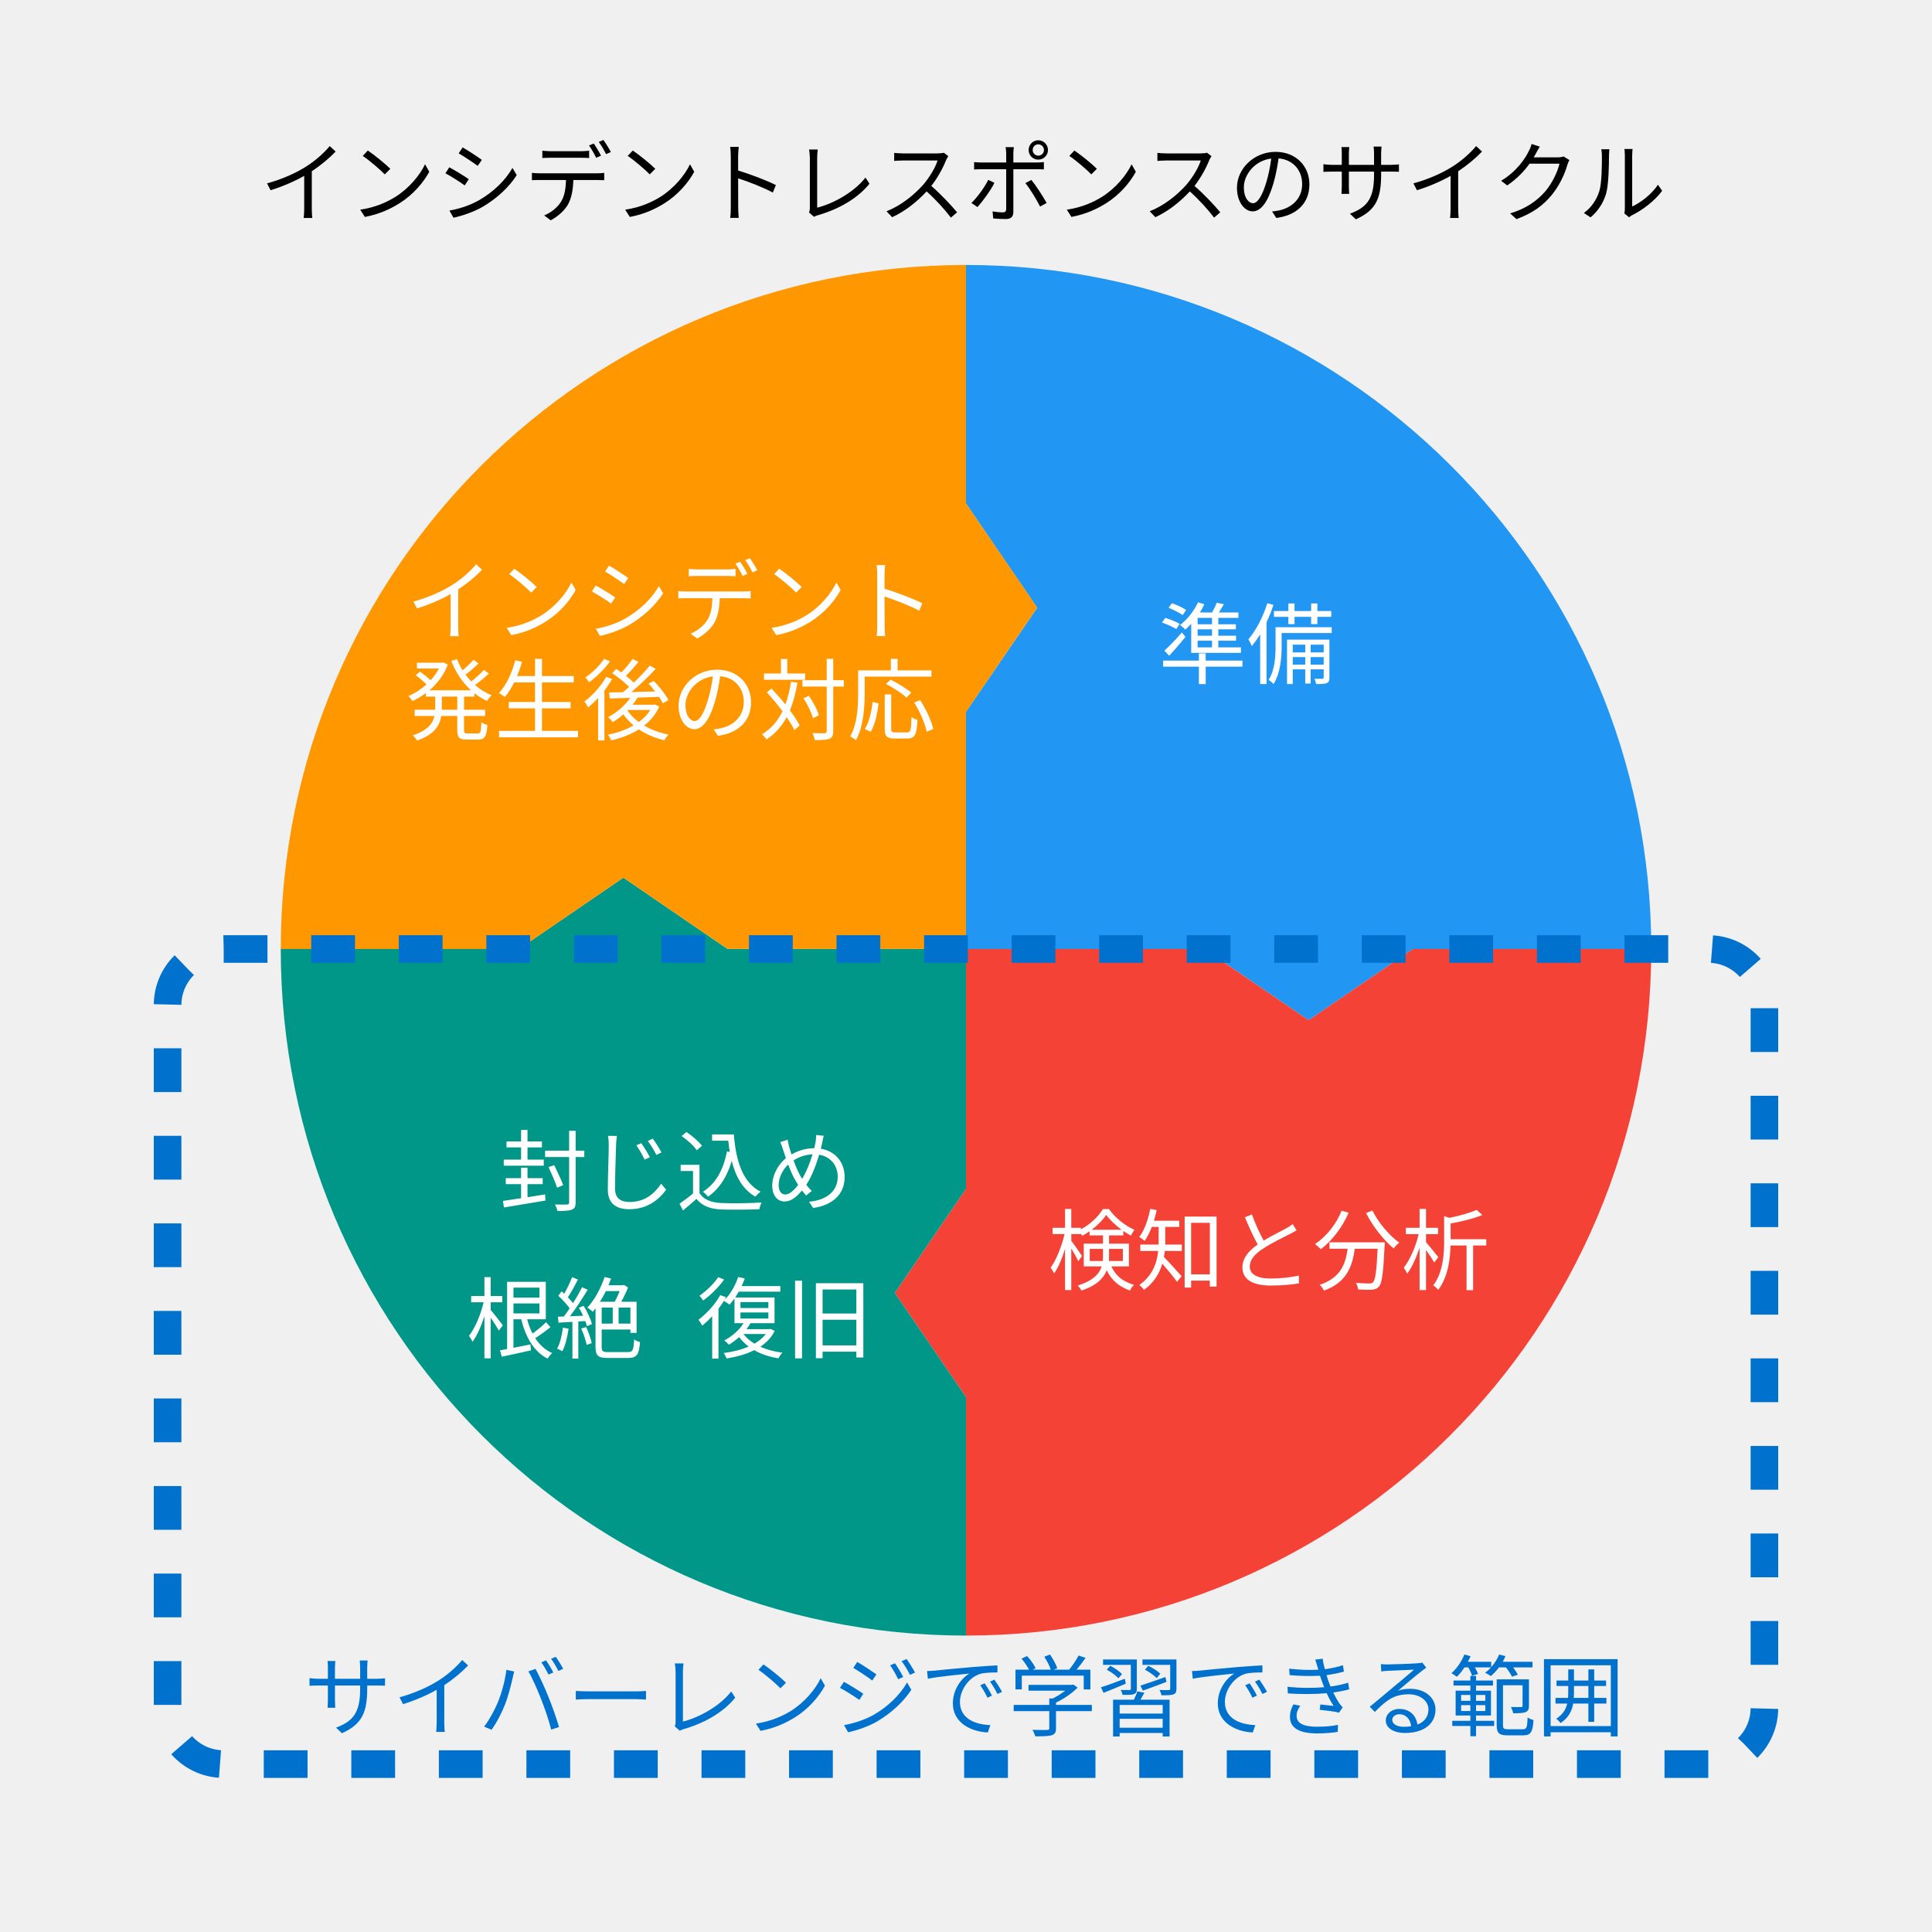
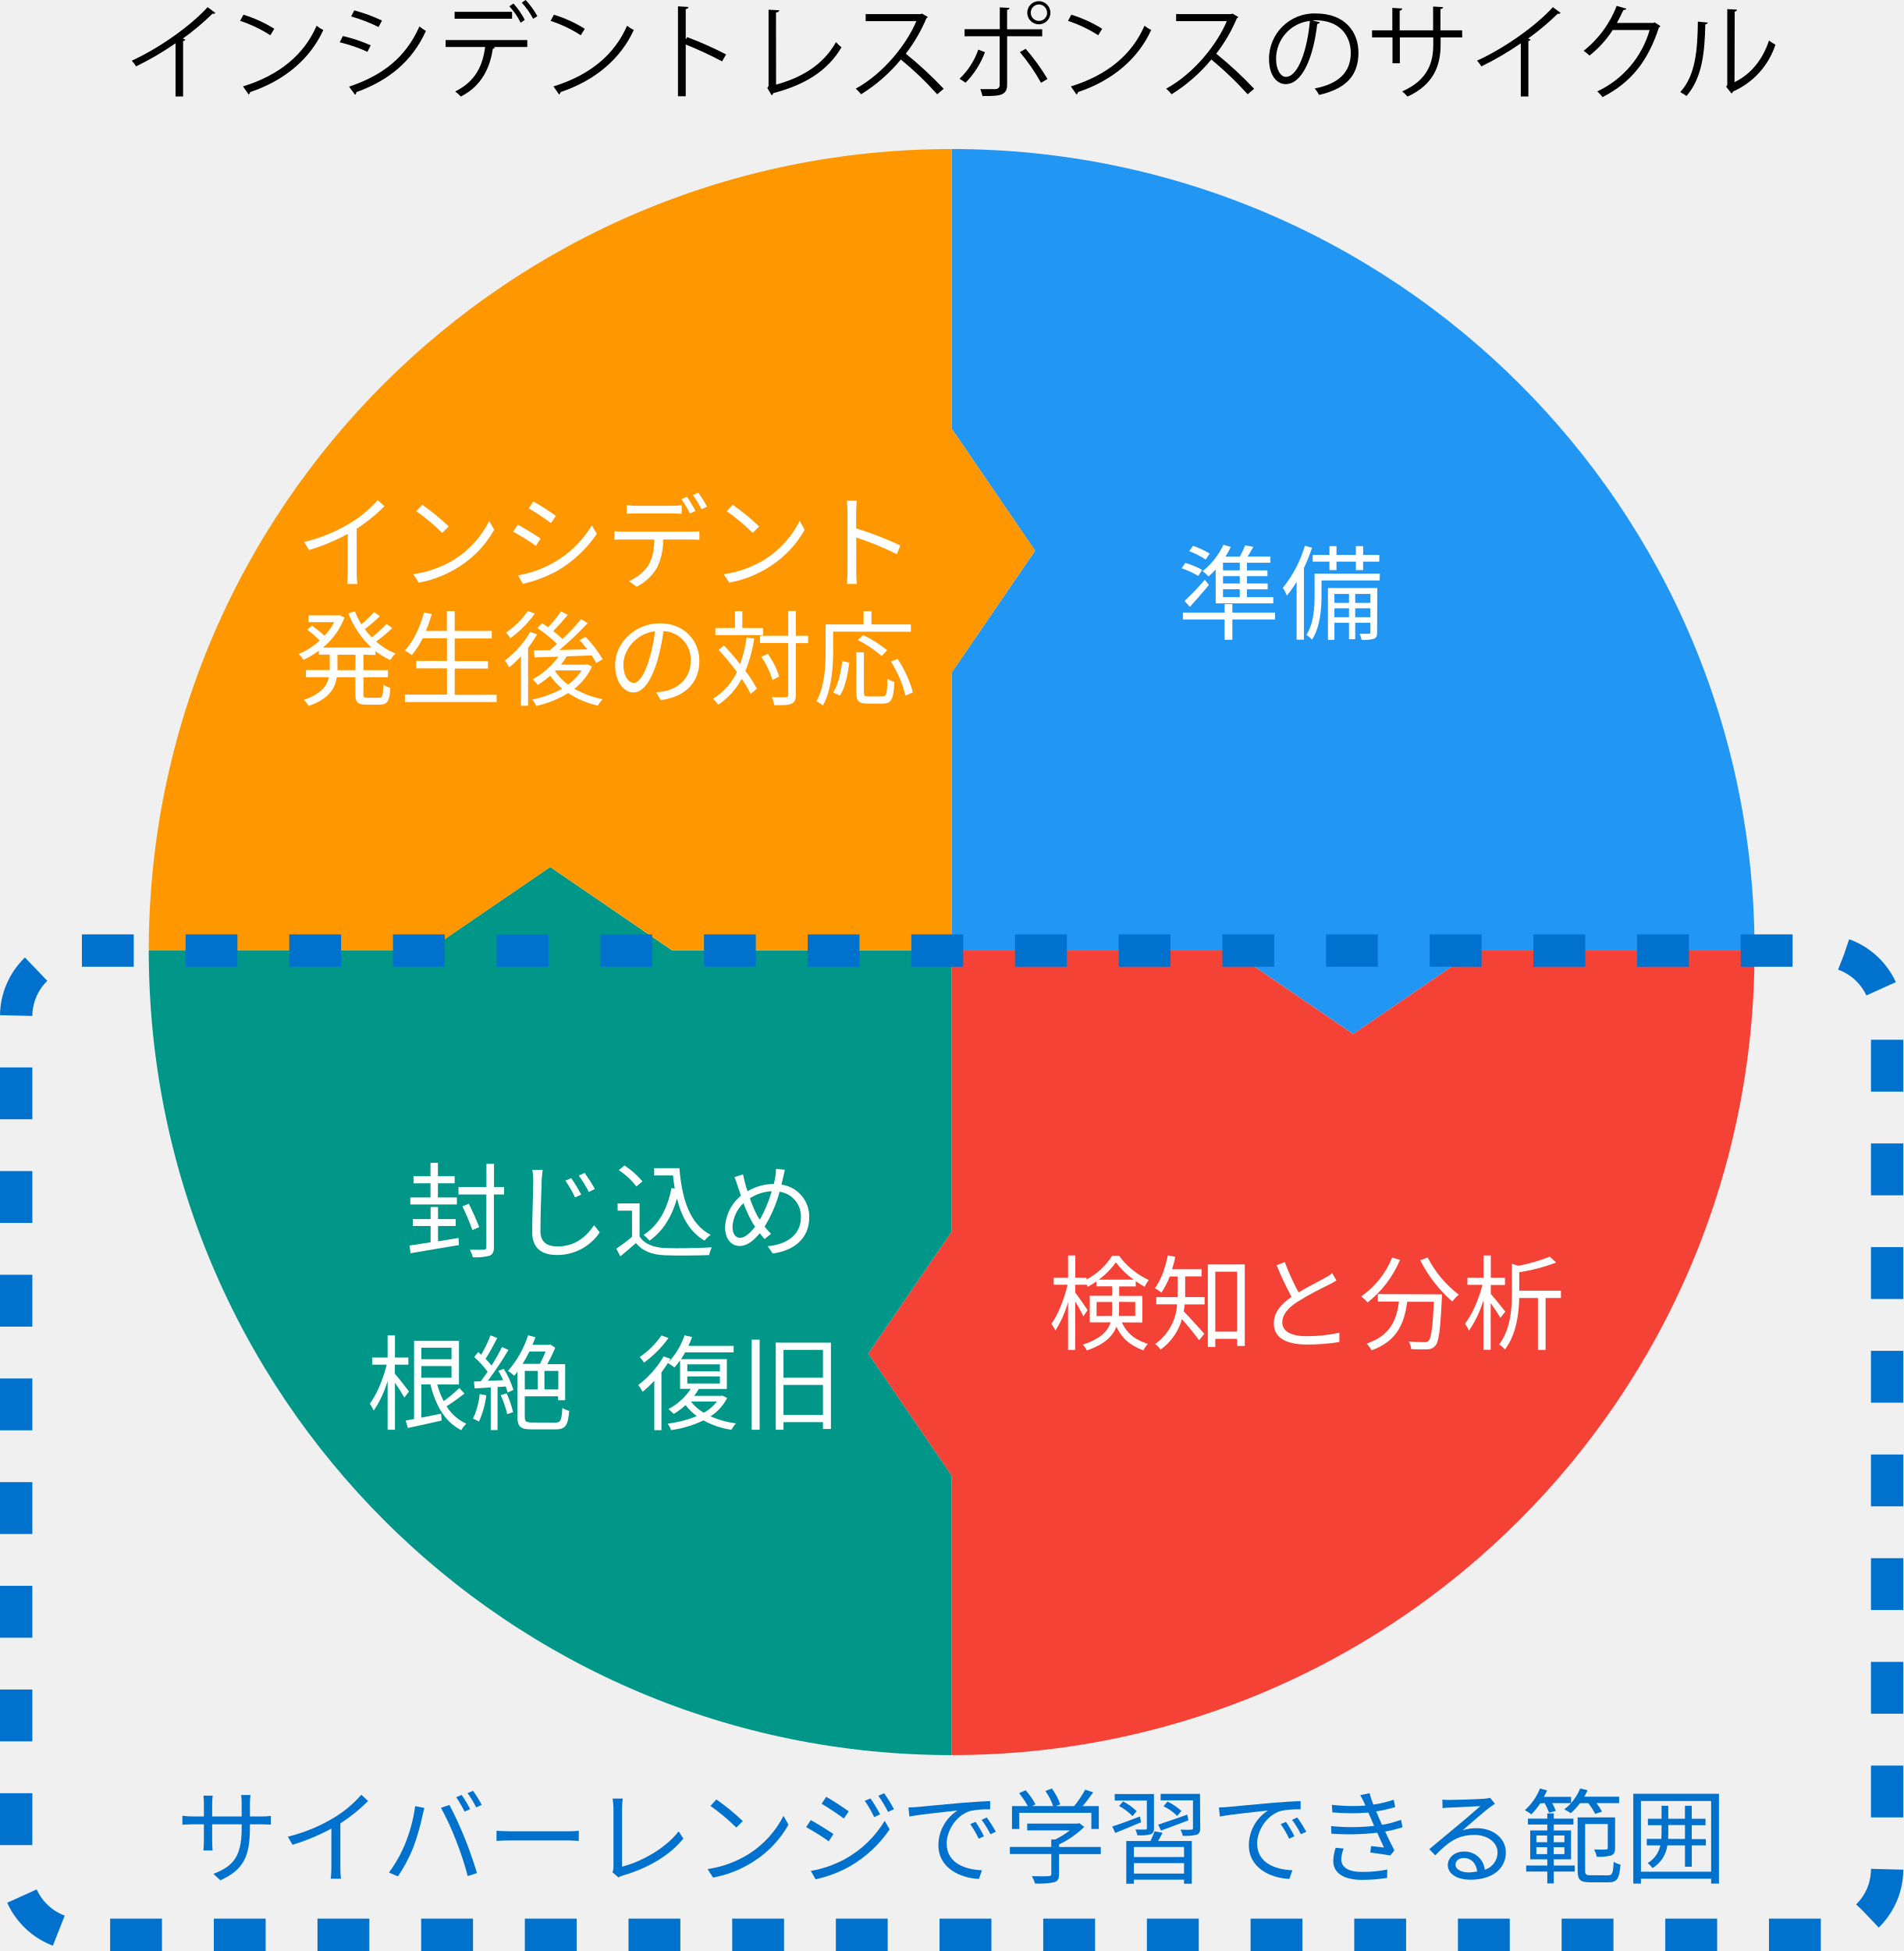
- <svg xmlns="http://www.w3.org/2000/svg" id="レイヤー_1" data-name="レイヤー 1" viewBox="0 0 700 700">
+ <svg xmlns="http://www.w3.org/2000/svg" viewBox="0 0 588.56 603.25">
  <defs>
-     <style>.cls-1{fill:#2196f3;}.cls-2,.cls-6,.cls-8{font-size:32px;}.cls-2{fill:#fff;}.cls-2,.cls-6{font-family:NotoSansCJKJPRegularttf-90ms-RKSJ-H, NotoSansCJKJPRegularttf;}.cls-3{fill:#f44336;}.cls-4{fill:#009688;}.cls-5{fill:#ff9800;}.cls-6{fill:#0072ce;}.cls-7{fill:none;stroke:#0072ce;stroke-miterlimit:10;stroke-width:10px;stroke-dasharray:15.86 15.86;}.cls-8{font-family:KozGoPr6N-Regular-90ms-RKSJ-H, Kozuka Gothic Pr6N;}</style>
+     <style>.a{fill:#2196f3;}.b{fill:#fff;}.c{fill:#f44336;}.d{fill:#009688;}.e{fill:#ff9800;}.f{fill:#0072ce;}.g{fill:none;stroke:#0072ce;stroke-miterlimit:10;stroke-width:10px;stroke-dasharray:16.03 16.03;}</style>
  </defs>
-   <path class="cls-1" d="M350,96V343.84h86.38l37.76,25.8,37.76-25.8h86.38C598.28,206.84,487,96,350,96Zm0,161.89V182.43l25.8,37.76Z" />
-   <text class="cls-2" transform="translate(419.72 245.27)">準備</text>
-   <path class="cls-3" d="M511.89,343.84l-37.76,25.8-37.76-25.8H350v86.87l-25.8,37.76L350,506.22V592.6c137,0,248.28-110.76,248.28-248.76Z" />
-   <text class="cls-2" transform="translate(379.72 464.89)">検知と分析</text>
-   <path class="cls-4" d="M350,343.84H263.62L225.86,318l-37.76,25.8H101.72C101.72,481.84,213,592.6,350,592.6V506.22l-25.8-37.76L350,430.71Z" />
-   <text class="cls-2" transform="translate(181.05 436.27)">封じ込め</text>
-   <text class="cls-2" transform="translate(169.05 489.61)">根絶</text>
-   <text class="cls-2" transform="translate(252.38 489.61)">復旧</text>
-   <path class="cls-5" d="M350,182.43V96C213,96,101.72,206.84,101.72,343.84h86.38L225.86,318l37.76,25.8H350v-85.9l25.8-37.76Z" />
-   <text class="cls-2" transform="translate(147.05 229.51)">インシデント</text>
-   <text class="cls-2" transform="translate(147.05 265.61)">発生後の対応</text>
-   <text class="cls-6" transform="translate(110 626.51)">サイバーレンジで学習できる範囲</text>
-   <rect class="cls-7" x="60.72" y="343.84" width="578.56" height="295.33" rx="20.33" ry="20.33" />
-   <text class="cls-8" transform="translate(94 77.99)">インシデントレスポンスのサイクル</text>
+   <path class="a" d="M350,96V343.84h86.38l37.76,25.8,37.76-25.8h86.38C598.28,206.84,487,96,350,96Zm0,161.89V182.43l25.8,37.76Z" transform="translate(-55.72 -49.92)" />
+   <path class="b" d="M426.28,228a26.27,26.27,0,0,0-5.18-2.37l1.18-1.66a28.41,28.41,0,0,1,5.18,2.14ZM450,241.47H436.8v6.27h-2.4v-6.27H421.51v-2.14H434.4V236.7h2.4v2.62H450Zm-28-5.73a75.07,75.07,0,0,0,6.27-6.56l1.28,1.6c-1.82,2.24-4,4.7-5.89,6.78Zm6.56-12.8a27.79,27.79,0,0,0-5.09-2.62l1.18-1.63a25.79,25.79,0,0,1,5.15,2.4Zm3.07,3.07a22.94,22.94,0,0,1-2.18,2.14,15.76,15.76,0,0,0-1.86-1.63,22.63,22.63,0,0,0,6.46-8.16l2.27.67a24.81,24.81,0,0,1-1.66,3h4.45a33.94,33.94,0,0,0,1.66-3.49l2.53.48c-.58,1-1.22,2.08-1.79,3h7.07v1.89h-7.26v2.37h6.33v1.79h-6.33v2.27h6.4v1.79h-6.4v2.43h8.13v1.92H431.65Zm7.46-2.11h-5.18v2.37h5.18Zm0,4.16h-5.18v2.27h5.18Zm0,4.06h-5.18v2.43h5.18Z" transform="translate(-55.72 -49.92)" />
+   <path class="b" d="M461.44,219.29a55.13,55.13,0,0,1-2.5,6.24v22.17h-2.27V229.79a32.64,32.64,0,0,1-3,4.29,17.29,17.29,0,0,0-1.25-2.4,38.43,38.43,0,0,0,6.82-13Zm20.93,10.11h-18v4.77c0,4-.42,9.7-2.94,13.53a8.57,8.57,0,0,0-1.73-1.47c2.27-3.55,2.53-8.48,2.53-12.1v-6.85h20.16Zm-15.55-5.82h-5.18V221.5h5.18v-2.72H469v2.72h6v-2.72h2.24v2.72h5v2.08h-5v2.62H475v-2.62h-6v2.62h-2.18Zm14.75,21.82c0,1.06-.19,1.63-.93,2a10.06,10.06,0,0,1-3.87.35,9,9,0,0,0-.61-1.86c1.38,0,2.5,0,2.88,0s.45-.1.45-.45v-2.94h-4.7v5.06h-1.92v-5.06h-4.51v5.25h-2v-16h15.26Zm-13.21-11.84v2.78h4.51v-2.78Zm4.51,7.2V238h-4.51v2.75Zm1.92-7.2v2.78h4.7v-2.78Zm4.7,7.2V238h-4.7v2.75Z" transform="translate(-55.72 -49.92)" />
+   <path class="c" d="M511.89,343.84l-37.76,25.8-37.76-25.8H350v86.87l-25.8,37.76L350,506.22V592.6c137,0,248.28-110.76,248.28-248.76Z" transform="translate(-55.72 -49.92)" />
+   <path class="b" d="M402.63,458.81c1.82,3.84,4.38,5.41,8.06,6.66a6.11,6.11,0,0,0-1.38,2c-3.81-1.47-6.46-3.33-8.35-7.33-1.15,2.88-3.68,5.5-9.15,7.33a6.33,6.33,0,0,0-1.28-1.79c5.57-1.79,7.78-4.22,8.61-6.88h-6.43v-8.22h6.91v-2.94h-4.86v-1.5a23.45,23.45,0,0,1-2.69,1.66,7,7,0,0,0-.42-.83v.19H388.2v2.4c.9,1.15,3.33,4.64,3.84,5.47l-1.31,1.89a48.5,48.5,0,0,0-2.53-4.61v15H386V452.5a33.43,33.43,0,0,1-3.9,8.8,17,17,0,0,0-1.25-2.08c2-2.69,4-7.71,5-12.06h-4.29V445H386V438.1h2.24V445h3.46v.54a21,21,0,0,0,7.93-7.33h2.14a23.75,23.75,0,0,0,9.18,7.49,12.54,12.54,0,0,0-1.28,2.08,29,29,0,0,1-2.75-1.7v1.6h-5.12v2.94h7.17v8.22Zm-3.07-2c0-.54.06-1.12.06-1.66V452.5h-4.8v4.35Zm6.72-11.23a25.8,25.8,0,0,1-5.5-5.34,23.71,23.71,0,0,1-5.28,5.34Zm-4.51,6.88v2.75c0,.54,0,1.06-.06,1.6h5.06V452.5Z" transform="translate(-55.72 -49.92)" />
+   <path class="b" d="M422.21,449.88c0,.32,0,.7,0,1.09h6v2.27h-6.14c-.06.7-.19,1.44-.32,2.14,1.5,1.5,5.38,5.82,6.37,6.94l-1.6,2c-1.09-1.57-3.58-4.58-5.31-6.53a17.44,17.44,0,0,1-6.62,9.44,7.89,7.89,0,0,0-1.66-1.76,16.1,16.1,0,0,0,6.78-12.25h-6.43V451h6.59V444.6h-2.43a23.75,23.75,0,0,1-2.59,5,12.47,12.47,0,0,0-2-1.38c1.89-2.46,3.2-6.27,4-10.14l2.3.45a33.71,33.71,0,0,1-1,3.84h9.12v2.21h-5.06Zm18.43-9V466.1h-2.37v-2.21h-6.75v2.53h-2.3V440.89Zm-2.37,20.77V443.13h-6.75v18.53Z" transform="translate(-55.72 -49.92)" />
+   <path class="b" d="M469,445.85c-.7.45-1.5.86-2.43,1.34a106.78,106.78,0,0,0-9.63,5.22c-2.94,1.92-4.7,4-4.7,6.4,0,2.62,2.5,4.26,7.49,4.26A46.69,46.69,0,0,0,469.89,462v2.88a62.18,62.18,0,0,1-10,.77c-6,0-10.27-1.79-10.27-6.53,0-3.26,2.08-5.86,5.47-8.22a105,105,0,0,1-4.61-9.76l2.53-1a72.85,72.85,0,0,0,4.26,9.38c3-1.79,6.4-3.46,8.13-4.45a12.67,12.67,0,0,0,2.27-1.5Z" transform="translate(-55.72 -49.92)" />
+   <path class="b" d="M488.64,439.48a33,33,0,0,1-10,13.15,16.15,16.15,0,0,0-2-1.86,26.92,26.92,0,0,0,9.57-12Zm13,10.66s0,.83-.06,1.15c-.45,9.82-.93,13.5-2,14.72a3.21,3.21,0,0,1-2.46,1.12,45.71,45.71,0,0,1-5-.06,5.77,5.77,0,0,0-.8-2.37c2.08.19,4.06.22,4.8.22s1.06-.06,1.34-.42c.83-.8,1.28-4,1.66-12.06h-8.26c-.83,6.3-2.88,12.09-11,15a9.43,9.43,0,0,0-1.54-2.08c7.52-2.5,9.28-7.58,10-13h-6.53v-2.3Zm-4.45-11.42a33.86,33.86,0,0,0,9.63,11.52,12.27,12.27,0,0,0-2,2.11,42.34,42.34,0,0,1-9.92-12.74Z" transform="translate(-55.72 -49.92)" />
+   <path class="b" d="M519.68,457.4c-.58-1.06-1.89-3-3-4.58v14.46h-2.24V452a34.88,34.88,0,0,1-4.45,9.34,14.29,14.29,0,0,0-1.25-2.14c2.14-2.66,4.32-7.65,5.38-12h-4.64V445h5V438.1h2.24V445h4.38v2.24h-4.38V450c1,1.12,3.81,4.61,4.48,5.47Zm18.72-6.14h-4.74v16.06H531.3V451.26h-5.79c-.1,4.9-.9,11.26-4.42,15.93a7.11,7.11,0,0,0-1.79-1.57c3.58-4.74,3.94-11.17,3.94-15.93v-9l2,.61a52.55,52.55,0,0,0,9.7-2.82l2,1.82a58.72,58.72,0,0,1-11.42,3V449H538.4Z" transform="translate(-55.72 -49.92)" />
+   <path class="d" d="M350,343.84H263.62L225.86,318l-37.76,25.8H101.72C101.72,481.84,213,592.6,350,592.6V506.22l-25.8-37.76L350,430.71Z" transform="translate(-55.72 -49.92)" />
+   <path class="b" d="M197.5,432.69l.13,2.21c-5.34.9-11,1.82-14.94,2.53l-.35-2.4c1.79-.26,4.06-.58,6.53-1V429h-5.5v-2.14h5.5v-3.74h2.3v3.74h5.47V429h-5.47v4.74ZM197,422.35h-14.4v-2.18h6.24v-4.38h-5.25v-2.18h5.25v-4.13h2.3v4.13h5.18v2.18h-5.18v4.38H197Zm14.59-3.1h-3.14v16.38c0,1.47-.42,2.14-1.34,2.56a16.19,16.19,0,0,1-5.18.48,9.64,9.64,0,0,0-.93-2.34c2,.06,3.81,0,4.32,0s.8-.19.8-.74V419.25H197.5v-2.3h8.64v-7.17h2.34v7.17h3.14Zm-9.79,11a74.58,74.58,0,0,0-3.1-7.36l2-.74c1.15,2.3,2.56,5.41,3.2,7.2Z" transform="translate(-55.72 -49.92)" />
+   <path class="b" d="M223.54,411.64c-.16,1.05-.26,2.14-.32,3.17-.13,3.58-.38,11.1-.38,15.84,0,3.46,2.27,4.67,5.22,4.67,5.79,0,9.09-3.26,11.36-6.56l1.76,2.21a15.79,15.79,0,0,1-13.21,7c-4.54,0-7.68-1.92-7.68-7.07,0-4.7.32-12.7.32-16.06a16.35,16.35,0,0,0-.29-3.2Zm11.9,7.65-1.89.86a39.16,39.16,0,0,0-3-5.18l1.82-.77A52,52,0,0,1,235.45,419.28Zm4.22-1.73-1.86.9a36.2,36.2,0,0,0-3.1-5.05l1.79-.83A47.87,47.87,0,0,1,239.67,417.55Z" transform="translate(-55.72 -49.92)" />
+   <path class="b" d="M253.5,432.24c1.5,2.34,4.29,3.42,8,3.58,3.49.13,10.59,0,14.33-.22A10.86,10.86,0,0,0,275,438c-3.49.13-10,.19-13.57.06-4.16-.16-7-1.31-9.06-3.78-1.54,1.34-3.14,2.72-4.83,4.1L246.3,436a53.45,53.45,0,0,0,4.86-3.65v-8.1h-4.45V422h6.78Zm-1-15.46a22.08,22.08,0,0,0-5.44-5.05l1.76-1.44a24.35,24.35,0,0,1,5.57,4.93Zm13.31-5.66c.8,9.76,3.26,17.31,9.66,20.61a11.07,11.07,0,0,0-1.89,1.79c-4.48-2.62-7.07-7.14-8.51-13-1.66,5.73-4.38,10.08-8.48,13a13.91,13.91,0,0,0-1.86-1.76c4.67-3,7.36-8,8.64-14.5l1,.16c-.22-1.31-.38-2.66-.54-4.06H258v-2.24Z" transform="translate(-55.72 -49.92)" />
+   <path class="b" d="M298.42,411.6c-.19.77-.38,1.86-.54,2.46s-.32,1.41-.51,2.14a9.94,9.94,0,0,1,8.58,10.21c0,6.3-4.51,10.17-11.29,11.1l-1.54-2.27c6.59-.58,10.27-4.06,10.27-8.93a7.69,7.69,0,0,0-6.59-7.9,41.22,41.22,0,0,1-4.64,10.78,18.78,18.78,0,0,0,2,2.21l-2,1.63c-.51-.58-1-1.15-1.5-1.79-2,2.37-3.9,3.94-6.27,3.94s-4.45-2-4.45-5.76a13.33,13.33,0,0,1,4.9-9.79c-.35-1-.67-2-1-2.91a24.26,24.26,0,0,0-1-2.85l2.66-.83c.16.86.42,1.92.64,2.78s.45,1.54.74,2.43A16.09,16.09,0,0,1,295,416c.19-.77.35-1.54.48-2.27a11.76,11.76,0,0,0,.19-2.4Zm-9.21,17.63c-.26-.38-.51-.8-.77-1.21a39.58,39.58,0,0,1-2.82-6.08,10.78,10.78,0,0,0-3.39,7.33c0,2.11.93,3.39,2.37,3.39S287.8,431.09,289.21,429.23Zm1.47-2.18a40.45,40.45,0,0,0,3.68-8.8,13.6,13.6,0,0,0-6.75,2.18A35.52,35.52,0,0,0,290,426C290.23,426.35,290.46,426.71,290.68,427.06Z" transform="translate(-55.72 -49.92)" />
+   <path class="b" d="M180.76,482.06a52.59,52.59,0,0,0-2.91-4.61V492h-2.27V476.9a33.24,33.24,0,0,1-4.29,9.18,12.81,12.81,0,0,0-1.22-2.14c2.08-2.69,4.19-7.68,5.22-12.06h-4.48v-2.21h4.77v-6.85h2.27v6.85H182v2.21h-4.19v2.78c1,1.12,3.74,4.64,4.38,5.5Zm18.59-1.25c-1.7,1.34-3.78,2.82-5.54,3.94a13.94,13.94,0,0,0,6.11,5.38,8.77,8.77,0,0,0-1.57,2c-5-2.5-7.94-7.65-9.54-14.14H186v10.27l6.11-1.22.19,2.11c-3.65.86-7.55,1.66-10.46,2.3l-.67-2.3q1.15-.19,2.59-.48V464.52h13.89V478h-6.72a23.51,23.51,0,0,0,2,5.15,43,43,0,0,0,4.83-4.06ZM186,466.63v3.55h9.34v-3.55Zm0,9.28h9.34V472.3H186Z" transform="translate(-55.72 -49.92)" />
+   <path class="b" d="M206.1,481.35a28.17,28.17,0,0,1-2.27,8.13,8.34,8.34,0,0,0-1.86-.9,23,23,0,0,0,2.08-7.62Zm5.38-8.19a25.35,25.35,0,0,1,3,6.53l-1.79.8a14.9,14.9,0,0,0-.58-1.86l-2.53.16V492.1h-2.11V478.92c-1.82.1-3.55.19-5,.29l-.19-2.11,2.11-.1c.67-.86,1.41-1.89,2.11-2.94a28.55,28.55,0,0,0-4.13-4.54l1.22-1.54c.32.26.61.54.93.83a40.48,40.48,0,0,0,2.88-6l2.08.83c-1.09,2.11-2.43,4.64-3.62,6.43a25.53,25.53,0,0,1,1.86,2.08,65.33,65.33,0,0,0,3.23-5.73l2,.9a109.75,109.75,0,0,1-6.37,9.54l4.74-.19a24.37,24.37,0,0,0-1.5-2.88Zm.9,7.58a29.67,29.67,0,0,1,2,5.82l-1.82.61a31.31,31.31,0,0,0-2-5.86Zm15,9.06c1.76,0,2-.8,2.24-4.54a8.22,8.22,0,0,0,2.11.9c-.35,4.42-1.09,5.73-4.22,5.73h-7.33c-3.39,0-4.45-.74-4.45-3.84v-14c-.32.45-.67.86-1,1.25a13.27,13.27,0,0,0-1.92-1.5,31.4,31.4,0,0,0,6.21-11l2.27.58c-.29.8-.58,1.6-.93,2.37h5.12l.42-.13,1.5,1a39.27,39.27,0,0,1-2.46,5.09h5.54v11.17h-2.18v-1.22H218V488c0,1.44.35,1.76,2.37,1.76Zm-7.94-22c-.67,1.34-1.38,2.66-2.11,3.84h5.34a35.38,35.38,0,0,0,1.76-3.84ZM218,479.53h4V473.8h-4Zm10.37-5.73h-4.29v5.73h4.29Z" transform="translate(-55.72 -49.92)" />
+   <path class="b" d="M280.57,482.18a14.17,14.17,0,0,1-5.15,5.66,27.8,27.8,0,0,0,7.9,2.18,9.64,9.64,0,0,0-1.41,2,25.92,25.92,0,0,1-8.67-2.91,33.37,33.37,0,0,1-10,3,7.78,7.78,0,0,0-1.06-2,34,34,0,0,0,9-2.34,17.39,17.39,0,0,1-3.46-3.39,22.08,22.08,0,0,1-3.65,2.72c-.38-.38-1.22-1.15-1.66-1.5a18.59,18.59,0,0,0,6.91-6.24h-3.3v-8.83a21,21,0,0,1-1.76,2.21,15.48,15.48,0,0,0-2-1.38q-.91,1.44-2,2.88v17.89h-2.21V476.84a32.55,32.55,0,0,1-3.62,3.42,17.72,17.72,0,0,0-1.34-2.11,29.84,29.84,0,0,0,7.84-8.83l2.11.74c-.19.35-.42.74-.64,1.09a22.89,22.89,0,0,0,5-8.35l2.34.54a22.33,22.33,0,0,1-1.15,2.72h14v2h-15a23.32,23.32,0,0,1-1.28,2.11h14.17v9.22h-8.77l.1,0a18,18,0,0,1-1.44,2.14h8.29l.42-.1Zm-18.14-18.53a34,34,0,0,1-7.55,7.58,14,14,0,0,0-1.34-1.73,25.59,25.59,0,0,0,6.72-6.66Zm5.82,10.3h10.08v-2.18H268.25Zm0,3.74h10.08v-2.18H268.25Zm1.12,5.57a13.3,13.3,0,0,0,4,3.49,13.56,13.56,0,0,0,4.06-3.49Z" transform="translate(-55.72 -49.92)" />
+   <path class="b" d="M288.16,464.14h2.46V492h-2.46Zm24.51.93v26.69H310.2v-2.11H298V492h-2.4V465.06ZM298,467.3v8.61H310.2V467.3ZM310.2,487.4v-9.25H298v9.25Z" transform="translate(-55.72 -49.92)" />
+   <path class="e" d="M350,182.43V96C213,96,101.72,206.84,101.72,343.84h86.38L225.86,318l37.76,25.8H350v-85.9l25.8-37.76Z" transform="translate(-55.72 -49.92)" />
+   <path class="b" d="M174.6,206.44a50.18,50.18,0,0,1-8.58,6.94v13.7a24.14,24.14,0,0,0,.19,3.42h-3.14a29.76,29.76,0,0,0,.19-3.42V215a64,64,0,0,1-12,5l-1.47-2.5a50.48,50.48,0,0,0,14.3-5.89,35.3,35.3,0,0,0,8.42-7.07Z" transform="translate(-55.72 -49.92)" />
+   <path class="b" d="M196.36,222.82A30.14,30.14,0,0,0,207,211l1.54,2.72a31.92,31.92,0,0,1-10.75,11.36,34.49,34.49,0,0,1-12.57,5l-1.7-2.62A33,33,0,0,0,196.36,222.82Zm-1.89-10.14-2,2a66.41,66.41,0,0,0-8-6.69l1.82-2A70.09,70.09,0,0,1,194.47,212.68Z" transform="translate(-55.72 -49.92)" />
+   <path class="b" d="M222.89,216.46l-1.47,2.24a70,70,0,0,0-7-4.38l1.41-2.18C217.77,213.16,221.48,215.43,222.89,216.46Zm3.71,7.62a32.64,32.64,0,0,0,12.13-11.71l1.54,2.62A37.6,37.6,0,0,1,228,226.44a39.83,39.83,0,0,1-10.62,4l-1.47-2.62A33.92,33.92,0,0,0,226.6,224.07Zm1-14.62-1.5,2.18c-1.54-1.15-5-3.46-6.88-4.54l1.44-2.14C222.57,206,226.25,208.42,227.62,209.45Z" transform="translate(-55.72 -49.92)" />
+   <path class="b" d="M269.48,214.31a23,23,0,0,0,2.5-.13v2.62c-.7,0-1.73-.06-2.5-.06h-8.7a19.36,19.36,0,0,1-1.89,8.74,15.62,15.62,0,0,1-6.3,5.86l-2.37-1.76a13.25,13.25,0,0,0,6-4.9c1.41-2.24,1.76-4.93,1.86-7.94h-9.57c-1,0-1.92,0-2.78.06v-2.62c.86.06,1.79.13,2.78.13Zm-17-5.63c-1.06,0-2.11,0-2.94.1v-2.66a27.91,27.91,0,0,0,2.91.19h11.07a23.62,23.62,0,0,0,3-.19v2.66c-.93-.06-2-.1-3-.1Zm16.57,0a33.82,33.82,0,0,0-2.59-4.42l1.7-.74a45.39,45.39,0,0,1,2.62,4.38Zm2.62-6.43a42.13,42.13,0,0,1,2.69,4.35l-1.73.77A30.51,30.51,0,0,0,270,203Z" transform="translate(-55.72 -49.92)" />
+   <path class="b" d="M292.36,222.82A30.14,30.14,0,0,0,303,211l1.54,2.72a31.92,31.92,0,0,1-10.75,11.36,34.49,34.49,0,0,1-12.57,5l-1.7-2.62A33,33,0,0,0,292.36,222.82Zm-1.89-10.14-2,2a66.41,66.41,0,0,0-8-6.69l1.82-2A70.09,70.09,0,0,1,290.47,212.68Z" transform="translate(-55.72 -49.92)" />
+   <path class="b" d="M333.06,221.29a83.9,83.9,0,0,0-12.57-5.15l0,10.56a37.8,37.8,0,0,0,.19,3.78h-3.07a35.05,35.05,0,0,0,.19-3.78V208.07a20.26,20.26,0,0,0-.26-3.33h3.14c-.1,1-.22,2.37-.22,3.33v5.22a104,104,0,0,1,13.66,5.28Z" transform="translate(-55.72 -49.92)" />
+   <path class="b" d="M168.1,252.36v4.77h7.58v2.21H168.1v5.15c0,1,.19,1.18,1.28,1.18H173c1,0,1.15-.64,1.28-4.06a6.57,6.57,0,0,0,2.14,1c-.22,4.06-.9,5.18-3.23,5.18H169c-2.69,0-3.39-.7-3.39-3.33v-5.12h-5.76c-.51,3.42-2.4,6.69-8.67,8.86a9.3,9.3,0,0,0-1.5-1.89c5.34-1.79,7.17-4.32,7.74-7h-7.1v-2.21h7.36v-4.77h-3.36v-1.22a26.24,26.24,0,0,1-4.77,2.82,12.78,12.78,0,0,0-1.47-1.79,22.14,22.14,0,0,0,6.5-4.16,33.93,33.93,0,0,0-3.84-3.36l1.47-1.25a44.57,44.57,0,0,1,3.87,3.14,22.42,22.42,0,0,0,3-4.22h-7.94V240.2h9.12l.42-.1,1.57.77a22.32,22.32,0,0,1-6.66,9.28h15a27.57,27.57,0,0,1-7.13-10.59l2-.61a23.43,23.43,0,0,0,2,4,37.47,37.47,0,0,0,3.94-3.78l1.79,1.28a49.51,49.51,0,0,1-4.67,4A21.57,21.57,0,0,0,170.7,247a41.76,41.76,0,0,0,4.54-4.13l1.79,1.25a47.45,47.45,0,0,1-5,4.16,20.79,20.79,0,0,0,6,3.71,11,11,0,0,0-1.63,2,20.38,20.38,0,0,1-4.58-2.78v1.22Zm-2.46,0h-5.57v4.77h5.57Z" transform="translate(-55.72 -49.92)" />
+   <path class="b" d="M209.29,264.74V267H180.94v-2.3h13v-8.13h-9.5v-2.3h9.5v-7h-7.52a27.13,27.13,0,0,1-3.36,5.22,13.84,13.84,0,0,0-2.14-1.41c2.62-2.82,4.67-7.23,5.92-11.78l2.4.51A44,44,0,0,1,187.4,245h6.5v-6.14h2.43V245h11.46v2.34H196.33v7H206.6v2.3H196.33v8.13Z" transform="translate(-55.72 -49.92)" />
+   <path class="b" d="M221.8,246.06a36.57,36.57,0,0,1-2.78,4.19v17.89h-2.21V252.84a32.6,32.6,0,0,1-3.62,3.42,17.69,17.69,0,0,0-1.34-2.11,29.84,29.84,0,0,0,7.84-8.83Zm-.7-6.4a34,34,0,0,1-7.55,7.58,13.93,13.93,0,0,0-1.34-1.73,25.57,25.57,0,0,0,6.72-6.66ZM238.76,256a17.67,17.67,0,0,1-5.44,6.88,28.69,28.69,0,0,0,8.74,3.23,9.82,9.82,0,0,0-1.44,2,26.93,26.93,0,0,1-9.18-3.9,31.93,31.93,0,0,1-9.92,4,6.77,6.77,0,0,0-1.22-2,30.78,30.78,0,0,0,9.25-3.36,20,20,0,0,1-3.68-4,28.53,28.53,0,0,1-3.87,2.85,9,9,0,0,0-1.6-1.73,23.69,23.69,0,0,0,8-7c-2.75.1-5.31.16-7.39.22l-.19-2.18,4.93-.06c.7-.61,1.47-1.22,2.21-1.92a40.6,40.6,0,0,0-6.08-4.93l1.44-1.5c.61.38,1.25.8,1.89,1.28a39.58,39.58,0,0,0,4-4.93l2.08,1.09c-1.41,1.7-3.07,3.58-4.51,5a26,26,0,0,1,2.85,2.46,61,61,0,0,0,5.73-6.11l2.11,1.18a108.75,108.75,0,0,1-8.74,8.32l8.58-.19a35,35,0,0,0-2.37-2.85l1.86-1a36.15,36.15,0,0,1,5.28,6.91l-2,1.15a20.38,20.38,0,0,0-1.41-2.34l-7.71.29a19.68,19.68,0,0,1-1.79,2.59h7.68l.38-.13Zm-11.42,1.41a16.23,16.23,0,0,0,4.06,4.19,15.43,15.43,0,0,0,4.16-4.38H227.5Z" transform="translate(-55.72 -49.92)" />
+   <path class="b" d="M258.6,264a19.89,19.89,0,0,0,2.72-.38c4.06-.9,8-3.9,8-9.38a8.78,8.78,0,0,0-8.42-9.18,67.08,67.08,0,0,1-1.89,9.12c-2,6.5-4.48,9.85-7.42,9.85s-5.66-3.26-5.66-8.48c0-6.88,6.14-12.9,13.89-12.9,7.42,0,12.16,5.25,12.16,11.65,0,6.66-4.38,11.1-11.94,12.1Zm-2.08-10.37a51.11,51.11,0,0,0,1.76-8.54c-6.08.77-9.79,6-9.79,10.24,0,4,1.86,5.76,3.23,5.76S254.89,259,256.52,253.67Z" transform="translate(-55.72 -49.92)" />
+   <path class="b" d="M288.94,247.37a45.31,45.31,0,0,1-2.72,10,38.75,38.75,0,0,1,3.55,5.47l-1.92,1.63a37.81,37.81,0,0,0-2.78-4.67,21.85,21.85,0,0,1-7.23,8,10.91,10.91,0,0,0-1.66-1.82,19,19,0,0,0,7.42-8.29,81.05,81.05,0,0,0-5.66-6.82l1.66-1.34c1.66,1.73,3.42,3.74,5,5.73a41.51,41.51,0,0,0,2-8.19Zm2.78-1.06H276.94V244.1H283v-5.22h2.27v5.22h6.43Zm13.89,2.46H301.8v16c0,1.6-.38,2.3-1.34,2.75s-2.56.45-5.31.45a9.85,9.85,0,0,0-.77-2.46c2,.06,3.78.06,4.32,0s.77-.19.77-.77v-16h-8.74V246.5h8.74v-7.68h2.34v7.68h3.81Zm-11,11.39a28,28,0,0,0-3.46-7.17l2-.9a24.9,24.9,0,0,1,3.52,7Z" transform="translate(-55.72 -49.92)" />
+   <path class="b" d="M313.35,245.22v6c0,4.86-.45,12-3.17,16.86a8.85,8.85,0,0,0-2-1.34c2.59-4.58,2.85-11,2.85-15.52V243h11.74v-4.1h2.43V243h12.19v2.27Zm0,18.81c1.6-2.43,2.43-6.34,2.82-9.7l2.18.48c-.45,3.49-1.25,7.65-2.88,10.18Zm15.2,1.22c1.31,0,1.5-.8,1.6-5.47a7.58,7.58,0,0,0,2.14,1c-.26,5.28-.86,6.69-3.58,6.69h-4.67c-2.78,0-3.52-.8-3.52-3.46V251.62h2.34V264c0,1.09.26,1.28,1.47,1.28Zm-.19-12.51a38.14,38.14,0,0,0-7.36-4.93l1.63-1.54a39.07,39.07,0,0,1,7.42,4.7Zm4.9.9A34.49,34.49,0,0,1,338,264l-2.27,1a36.18,36.18,0,0,0-4.51-10.53Z" transform="translate(-55.72 -49.92)" />
+   <path class="f" d="M136.56,611.57a22.35,22.35,0,0,0,2.91-.16v2.69c-.32,0-1.5-.1-2.91-.1H133v1.12c0,8.54-1.82,12.93-9.15,16.19l-2.14-2c5.82-2.24,8.74-5,8.74-14V614h-9.12v5.18c0,1.18.1,2.59.13,2.91h-2.82c0-.32.13-1.7.13-2.91V614h-3.42c-1.41,0-2.85.1-3.23.13v-2.78a23.73,23.73,0,0,0,3.23.22h3.42v-4.1c0-1-.1-2-.13-2.34h2.85a19.69,19.69,0,0,0-.16,2.34v4.1h9.12v-4a17.75,17.75,0,0,0-.16-2.62h2.88a24.17,24.17,0,0,0-.16,2.62v4Z" transform="translate(-55.72 -49.92)" />
+   <path class="f" d="M169.55,606.77a50.14,50.14,0,0,1-8.58,6.94v13.7a24.14,24.14,0,0,0,.19,3.42H158a29.78,29.78,0,0,0,.19-3.42V615.32a64,64,0,0,1-12,5l-1.47-2.5a50.47,50.47,0,0,0,14.3-5.89,35.29,35.29,0,0,0,8.42-7.07Z" transform="translate(-55.72 -49.92)" />
+   <path class="f" d="M184.11,608.37l2.85.58c-.19.7-.45,1.63-.58,2.34a71,71,0,0,1-2.91,10,46.48,46.48,0,0,1-4.7,8.8L176,628.91a42.07,42.07,0,0,0,4.93-8.7A48.91,48.91,0,0,0,184.11,608.37Zm8,.51,2.59-.86a103.57,103.57,0,0,1,4.67,10.11c1.31,3.17,3,8.06,3.84,10.94l-2.85.93a95.89,95.89,0,0,0-3.62-11A81.93,81.93,0,0,0,192.08,608.88Zm9,.42-1.73.77a36.5,36.5,0,0,0-2.59-4.45l1.7-.7A36.87,36.87,0,0,1,201.1,609.3Zm3.58-1.31-1.73.77a30.41,30.41,0,0,0-2.66-4.42l1.7-.7A37.15,37.15,0,0,1,204.69,608Z" transform="translate(-55.72 -49.92)" />
+   <path class="f" d="M209.26,616c1,.06,2.66.16,4.45.16h17.53c1.6,0,2.75-.1,3.46-.16v3.14c-.64,0-2-.16-3.42-.16H213.71c-1.76,0-3.46.06-4.45.16Z" transform="translate(-55.72 -49.92)" />
+   <path class="f" d="M245.1,628.82a3.53,3.53,0,0,0,.32-1.57v-18.3a24.72,24.72,0,0,0-.26-2.91h3.14a20.54,20.54,0,0,0-.22,2.91v18.14c6.11-1.54,13.54-5.76,17.5-10.91l1.44,2.24c-4.16,5.15-10.75,9.09-18.72,11.42a4.58,4.58,0,0,0-1.34.58Z" transform="translate(-55.72 -49.92)" />
+   <path class="f" d="M287.31,623.15A30.13,30.13,0,0,0,298,611.38l1.54,2.72a31.92,31.92,0,0,1-10.75,11.36,34.49,34.49,0,0,1-12.57,5l-1.7-2.62A33,33,0,0,0,287.31,623.15ZM285.42,613l-2,2a66.37,66.37,0,0,0-8-6.69l1.82-2A70.1,70.1,0,0,1,285.42,613Z" transform="translate(-55.72 -49.92)" />
+   <path class="f" d="M313.45,617,312,619.25a70.6,70.6,0,0,0-7-4.38l1.44-2.18C308.3,613.71,312,616,313.45,617Zm3.71,7.65a32.71,32.71,0,0,0,12.13-11.74l1.54,2.66A37.66,37.66,0,0,1,318.51,627a38.23,38.23,0,0,1-10.59,4l-1.47-2.59A34.73,34.73,0,0,0,317.17,624.66Zm1-14.65-1.5,2.21c-1.54-1.18-5-3.49-6.88-4.58l1.44-2.14C313.13,606.55,316.81,609,318.19,610Zm9.7.93-1.82.83a32.21,32.21,0,0,0-2.91-5l1.76-.77A47.21,47.21,0,0,1,327.89,610.93Zm4.29-1.6-1.82.83a37.92,37.92,0,0,0-3-5l1.79-.77A46.1,46.1,0,0,1,332.17,609.33Z" transform="translate(-55.72 -49.92)" />
+   <path class="f" d="M339.47,608.63c2.08-.19,8.06-.77,13.89-1.28,3.46-.29,6.43-.45,8.54-.54v2.56a26.3,26.3,0,0,0-6.21.51c-4.51,1.44-7.23,6.27-7.23,10,0,6.18,5.76,8.13,10.91,8.32l-.93,2.69c-5.85-.26-12.54-3.39-12.54-10.46a12.81,12.81,0,0,1,5.89-10.69c-2.78.32-11.42,1.15-14.85,1.86l-.29-2.82C337.87,608.76,338.86,608.69,339.47,608.63ZM360,617.68l-1.63.77a29.63,29.63,0,0,0-2.62-4.51l1.63-.7A37.94,37.94,0,0,1,360,617.68Zm3.65-1.38-1.66.77a28.49,28.49,0,0,0-2.72-4.45l1.6-.74A48.38,48.38,0,0,1,363.69,616.31Z" transform="translate(-55.72 -49.92)" />
+   <path class="f" d="M396.11,623.22H383.21v6.24c0,1.41-.38,2.11-1.54,2.46a23.81,23.81,0,0,1-5.89.38,10.22,10.22,0,0,0-1-2.27c2.43.06,4.61.06,5.21,0s.83-.19.83-.67v-6.18H368V621h12.8v-2.3h1.22a26.81,26.81,0,0,0,4.51-2.82H373.36v-2.11H389l.48-.13L391,614.8a28.61,28.61,0,0,1-7.78,5.41v.8h12.89Zm-25.18-7.78h-2.27v-7.07h4.89a26.51,26.51,0,0,0-2.69-4l2-.9a21.39,21.39,0,0,1,3.07,4.35l-1.09.54h6.53A18.78,18.78,0,0,0,379,603.7l2-.77a19.74,19.74,0,0,1,2.59,4.9l-1.37.54h5.66a34.47,34.47,0,0,0,3.42-5.09l2.46.83c-1,1.44-2.18,3-3.26,4.26h5v7.07h-2.3v-5h-22.3Z" transform="translate(-55.72 -49.92)" />
+   <path class="f" d="M408.59,613.36c-2.81,1.18-5.7,2.4-8,3.3l-.93-2c2.18-.67,5.41-1.86,8.57-3.1Zm1.76-6.72h-9.92v-2h12.13v10.53c0,1.06-.26,1.6-1,1.92a13.66,13.66,0,0,1-4.13.29,8.75,8.75,0,0,0-.61-1.76c1.41,0,2.69,0,3.07,0s.48-.13.48-.48Zm-7.33.29a17.64,17.64,0,0,1,4.19,3l-1.28,1.54a16.45,16.45,0,0,0-4.16-3.14Zm12.19,9.7c-.45.86-.93,1.76-1.38,2.53h10.43v13.21h-2.4v-1.25H406.35v1.25H404V619.16h7.49a27.33,27.33,0,0,0,1.25-3Zm6.65,4.38H406.35v3.1h15.52Zm0,8.22V626H406.35v3.23Zm-8-15.13c2.3-.74,5.66-1.92,9-3.1l.35,1.76c-2.94,1.12-6,2.27-8.48,3.17Zm13,1.12c0,1.12-.26,1.66-1.09,2a14.63,14.63,0,0,1-4.32.32,7.1,7.1,0,0,0-.67-1.89c1.5.06,2.88.06,3.33,0s.51-.13.51-.48v-8.58h-10v-2H426.8Zm-7.13-3.81a15.27,15.27,0,0,0-4.22-3l1.25-1.44a17.66,17.66,0,0,1,4.29,2.91Z" transform="translate(-55.72 -49.92)" />
+   <path class="f" d="M435.47,608.63c2.08-.19,8.06-.77,13.89-1.28,3.46-.29,6.43-.45,8.54-.54v2.56a26.3,26.3,0,0,0-6.21.51c-4.51,1.44-7.23,6.27-7.23,10,0,6.18,5.76,8.13,10.91,8.32l-.93,2.69c-5.86-.26-12.54-3.39-12.54-10.46a12.81,12.81,0,0,1,5.89-10.69c-2.79.32-11.42,1.15-14.85,1.86l-.29-2.82C433.87,608.76,434.86,608.69,435.47,608.63ZM456,617.68l-1.63.77a29.63,29.63,0,0,0-2.62-4.51l1.63-.7A37.94,37.94,0,0,1,456,617.68Zm3.65-1.38-1.66.77a28.49,28.49,0,0,0-2.72-4.45l1.6-.74A48.38,48.38,0,0,1,459.69,616.31Z" transform="translate(-55.72 -49.92)" />
+   <path class="f" d="M489.42,614.9a42.35,42.35,0,0,1-5.37,1.34c.93,2,2,4.16,2.85,5.82l-1.25,1.57c-1.6-.29-4.16-.64-6.18-.9l.22-2c1.54.19,3,.35,4,.45-.61-1.25-1.34-2.91-2.08-4.58a76.24,76.24,0,0,1-14.18.29l-.1-2.34a63.2,63.2,0,0,0,13.31-.06L479.57,612c-.26-.54-.48-1.12-.71-1.63a65,65,0,0,1-11.13-.06l-.16-2.34a57.65,57.65,0,0,0,10.37.26c-.16-.35-.29-.67-.42-1a22.5,22.5,0,0,0-1.18-2.24l2.88-.61a32.24,32.24,0,0,0,1.18,3.52,35.64,35.64,0,0,0,6.3-1.5l.45,2.27a43.79,43.79,0,0,1-5.89,1.34l.58,1.31c.26.67.71,1.66,1.25,2.85a33.06,33.06,0,0,0,5.86-1.57Zm-18.21,6.59a10.82,10.82,0,0,0-.74,3.23c0,2.43,1.92,4,6.43,4a38.08,38.08,0,0,0,7.81-.74l-.06,2.59a49,49,0,0,1-7.65.61c-5.66,0-9-2-9-5.92a14.26,14.26,0,0,1,.74-4Z" transform="translate(-55.72 -49.92)" />
+   <path class="f" d="M518,607.64c-.57.38-1.28.86-1.76,1.22-1.57,1.18-5.82,4.93-8.25,7a13.44,13.44,0,0,1,4.29-.67c5.28,0,9.09,3.2,9.09,7.49,0,5.12-4.26,8.45-10.94,8.45-4.32,0-7-1.92-7-4.54,0-2.18,2-4.16,4.9-4.16a6.26,6.26,0,0,1,6.53,5.6,5.53,5.53,0,0,0,3.94-5.38c0-3.1-3.13-5.37-7.13-5.37-5.22,0-8.1,2.21-12.13,6.3l-1.86-1.89,8.54-7.1c1.76-1.47,5.7-4.8,7.26-6.21-1.66.06-7.9.35-9.54.45a15.3,15.3,0,0,0-2.14.19l-.06-2.66a18,18,0,0,0,2.24.1c1.63,0,9.15-.22,10.81-.38a11.32,11.32,0,0,0,1.73-.26Zm-5.47,21c-.29-2.5-1.79-4.22-4.19-4.22-1.44,0-2.53.86-2.53,2,0,1.57,1.82,2.46,4.19,2.46A15.62,15.62,0,0,0,512.49,628.59Z" transform="translate(-55.72 -49.92)" />
+   <path class="f" d="M532,607.54a21.8,21.8,0,0,1-2.75,3.39,10.94,10.94,0,0,0-2-1.31,17.8,17.8,0,0,0,4.67-6.69l2.21.58q-.43,1-1,2h8.41v1.92a15.48,15.48,0,0,0,2.82-4.51l2.27.54c-.29.7-.64,1.38-1,2H556.4v2h-7a15.55,15.55,0,0,1,1.7,2.62l-2.11.7a18.4,18.4,0,0,0-2.14-3.33h-2.53a18.07,18.07,0,0,1-2.88,3.1,17.87,17.87,0,0,0-2-1.18,14.7,14.7,0,0,0,2.11-1.92H535.7a14.34,14.34,0,0,1,1.12,2.4l-2.08.58a19.38,19.38,0,0,0-1.37-3Zm4.19,19.2h6.5v1.86h-6.5v3.68h-2v-3.68h-6.53v-1.86h6.53v-1.92h-5.28v-8.93h5.28v-1.82h-6v-1.82h6v-1.63h2v1.63h6.08v1.82h-6.08v1.82h5.34v8.93h-5.34Zm-5.37-7.2h3.33v-2.08h-3.33Zm3.33,3.68v-2.14h-3.33v2.14Zm2-5.76v2.08h3.33v-2.08Zm3.33,3.62h-3.33v2.14h3.33Zm13.5,8.7c1.35,0,1.57-.74,1.73-4.22a6.2,6.2,0,0,0,2.11.9c-.32,4.26-1,5.47-3.68,5.47h-5.7c-3,0-3.87-.7-3.87-3.65V611.86h11.58v9.47c0,1.22-.26,1.86-1.15,2.27a13.22,13.22,0,0,1-4.51.42,9.92,9.92,0,0,0-.8-2.24c1.73.06,3.17.06,3.62,0s.58-.13.58-.51v-7.36h-7v14.33c0,1.25.22,1.5,1.76,1.5Z" transform="translate(-55.72 -49.92)" />
+   <path class="f" d="M587.28,604.56v27.77h-2.43v-1.5h-21.7v1.5h-2.37V604.56Zm-2.43,24.09V606.8h-21.7v21.85Zm-1.63-8.13h-4.35v6.59h-2.11v-6.59h-5.44a9.69,9.69,0,0,1-4.58,7,9.71,9.71,0,0,0-1.5-1.54,8.33,8.33,0,0,0,3.9-5.47h-4.19v-2h4.51c0-.67.06-1.34.06-2v-2.24h-4.22v-2h4.22v-4h2.08v4h5.15v-4h2.11v4h4.26v2h-4.26v4.29h4.35Zm-6.46-2v-4.29H571.6v2.27c0,.67,0,1.34-.06,2Z" transform="translate(-55.72 -49.92)" />
+   <rect class="g" x="5" y="293.92" width="578.56" height="304.33" rx="20.33" ry="20.33" />
+   <path d="M122.32,53.92a.73.73,0,0,1-.61.26,1.19,1.19,0,0,1-.32,0,77.77,77.77,0,0,1-9.12,7.65c.26.1.64.29.77.35a.82.82,0,0,1-.7.42V79.75H110V63.3a92.16,92.16,0,0,1-12.19,7.14,11.66,11.66,0,0,0-1.34-1.76c8.74-4,18.3-10.88,23.45-16.54Z" transform="translate(-55.72 -49.92)" />
+   <path d="M131,54.47a39.78,39.78,0,0,1,9.54,4.35l-1.22,2a40.87,40.87,0,0,0-9.34-4.45Zm-.13,22.17c11.36-3.52,18.91-9.89,22.75-18.75a12.44,12.44,0,0,0,2.08,1.31c-4,8.77-11.81,15.58-22.65,19.2a1,1,0,0,1-.45.74Z" transform="translate(-55.72 -49.92)" />
+   <path d="M161.74,61.06a46,46,0,0,1,8.61,2.88l-1,2A46.69,46.69,0,0,0,160.78,63Zm1.92,15.65c10.4-3.49,17.5-9,21.76-18.62.48.42,1.47,1.09,2,1.41-4.29,9.5-11.74,15.42-21.53,18.91a.75.75,0,0,1-.38.8Zm1.6-23.58a51.27,51.27,0,0,1,8.58,3.14l-1.06,2A50.35,50.35,0,0,0,164.3,55Z" transform="translate(-55.72 -49.92)" />
+   <path d="M218.77,64.45H208.21l.54.16c0,.19-.29.35-.64.38-.83,5.79-3.46,11.55-9.89,14.78a14.07,14.07,0,0,0-1.73-1.57c6.3-3.14,8.51-8,9.25-13.76H193.52V62.31h25.25Zm-4.7-8.74H196.3V53.57h17.76Zm.42-4.7A23.26,23.26,0,0,1,218,56.07l-1.28.86a21.37,21.37,0,0,0-3.49-5.06Zm3.78-1.09a25.74,25.74,0,0,1,3.62,5l-1.31.8a23.7,23.7,0,0,0-3.52-5Z" transform="translate(-55.72 -49.92)" />
+   <path d="M227,54.47a39.78,39.78,0,0,1,9.54,4.35l-1.22,2a40.87,40.87,0,0,0-9.34-4.45Zm-.13,22.17c11.36-3.52,18.91-9.89,22.75-18.75a12.44,12.44,0,0,0,2.08,1.31c-4,8.77-11.81,15.58-22.65,19.2a1,1,0,0,1-.45.74Z" transform="translate(-55.72 -49.92)" />
+   <path d="M279,68.9a115.48,115.48,0,0,0-11.23-5.22v16h-2.4V51.88l3.23.19c0,.35-.29.58-.83.67v9.34l.48-.67a111.2,111.2,0,0,1,12,5.34Z" transform="translate(-55.72 -49.92)" />
+   <path d="M295.7,76.1c8.13-2.27,14.59-6.18,18.53-13.15a11.3,11.3,0,0,0,1.7,1.6c-4.32,7.36-11.46,11.65-21.09,14.17a.94.94,0,0,1-.51.64L293,77.12l.38-.61V52.93l3.3.16c0,.35-.32.64-1,.7Z" transform="translate(-55.72 -49.92)" />
+   <path d="M342.64,55.17a.66.66,0,0,1-.42.35,49.51,49.51,0,0,1-6.4,11,117.48,117.48,0,0,1,11.71,10.85l-2,1.7a104.46,104.46,0,0,0-11.23-10.75A50.38,50.38,0,0,1,322,79.07a12,12,0,0,0-1.66-1.73c8.86-4.86,15.87-14,18.75-20.89H323.41V54.28h17l.42-.16Z" transform="translate(-55.72 -49.92)" />
+   <path d="M360.3,66.05a26.59,26.59,0,0,1-6,9.44l-1.86-1.22a22.44,22.44,0,0,0,5.79-9Zm6.85-4.93v15c0,3.49-2.5,3.49-7.62,3.49a13.68,13.68,0,0,0-.67-2.14c.93,0,2,0,2.82,0h1.86a1.22,1.22,0,0,0,1.31-1.34v-15H354V58.95h10.88V52.2l3,.16c0,.32-.26.54-.74.61v6H378v2.18Zm5.73,3.9a63.21,63.21,0,0,1,6.75,9.31l-2,1.18a59.13,59.13,0,0,0-6.53-9.47ZM377,50.28a3.58,3.58,0,1,1-3.62,3.58A3.57,3.57,0,0,1,377,50.28Zm2.5,3.58A2.53,2.53,0,0,0,377,51.3a2.54,2.54,0,1,0,0,5.09A2.53,2.53,0,0,0,379.53,53.86Z" transform="translate(-55.72 -49.92)" />
+   <path d="M387,54.47a39.79,39.79,0,0,1,9.54,4.35l-1.22,2a40.89,40.89,0,0,0-9.34-4.45Zm-.13,22.17c11.36-3.52,18.91-9.89,22.75-18.75a12.44,12.44,0,0,0,2.08,1.31c-4,8.77-11.81,15.58-22.65,19.2a1,1,0,0,1-.45.74Z" transform="translate(-55.72 -49.92)" />
+   <path d="M438.64,55.17a.66.66,0,0,1-.42.35,49.52,49.52,0,0,1-6.4,11,117.54,117.54,0,0,1,11.71,10.85l-2,1.7a104.46,104.46,0,0,0-11.23-10.75A50.38,50.38,0,0,1,418,79.07a12,12,0,0,0-1.66-1.73c8.86-4.86,15.87-14,18.75-20.89H419.41V54.28h17l.42-.16Z" transform="translate(-55.72 -49.92)" />
+   <path d="M463.85,56.8a.83.83,0,0,1-.8.51c-1.15,10-4.48,18.62-9.79,18.62-2.69,0-5.12-2.69-5.12-7.74a14,14,0,0,1,14.4-14.11c9.25,0,13.25,5.86,13.25,12.1,0,7.62-4.42,11.29-12.16,13.09a12.64,12.64,0,0,0-1.34-2c7.36-1.41,11.13-5,11.13-11,0-5.28-3.39-10.08-10.88-10.08a9.13,9.13,0,0,0-1,.06Zm-3.07-.42a11.78,11.78,0,0,0-10.46,11.74c0,3.42,1.47,5.57,3,5.57C457.2,73.7,460,65.16,460.78,56.39Z" transform="translate(-55.72 -49.92)" />
+   <path d="M507.89,61.48H501.2v2.21c0,6.11-1.89,12.32-10.24,16.09a11.33,11.33,0,0,0-1.66-1.6c8.13-3.52,9.63-9.22,9.63-14.46V61.48H488.59v8h-2.27v-8H480V59.3h6.27V52.36l3.07.19a.83.83,0,0,1-.8.67V59.3h10.34V51.94l3.07.19c0,.29-.29.54-.8.61V59.3h6.69Z" transform="translate(-55.72 -49.92)" />
+   <path d="M538.32,53.92a.73.73,0,0,1-.61.26,1.2,1.2,0,0,1-.32,0,77.81,77.81,0,0,1-9.12,7.65c.26.1.64.29.77.35a.82.82,0,0,1-.7.42V79.75H526V63.3a92.12,92.12,0,0,1-12.19,7.14,11.66,11.66,0,0,0-1.34-1.76c8.74-4,18.3-10.88,23.45-16.54Z" transform="translate(-55.72 -49.92)" />
+   <path d="M569.17,58a2.16,2.16,0,0,1-.48.45c-3.36,10.37-8.61,17-17.44,21.5a8.31,8.31,0,0,0-1.63-1.76A30.06,30.06,0,0,0,565.84,59.2H554.42a32.78,32.78,0,0,1-7.17,7.9,12.64,12.64,0,0,0-1.82-1.47,32.52,32.52,0,0,0,10.21-13.89l3,.86c-.13.32-.51.42-.93.42-.64,1.41-1.31,2.75-2,4H567l.38-.19Z" transform="translate(-55.72 -49.92)" />
+   <path d="M583.79,56.9c0,.29-.32.48-.74.54-.19,8.61-.9,16.45-5.82,22.17a18,18,0,0,0-1.92-1.22c4.77-5.18,5.34-13.18,5.44-21.79Zm8.29,18.43c5.34-2.59,8.8-7.26,10.66-12.86a12.86,12.86,0,0,0,2,1.25,23.87,23.87,0,0,1-13.05,14.46,1.34,1.34,0,0,1-.54.64l-1.66-2.11.35-.48V52.74l3,.16a.73.73,0,0,1-.7.61Z" transform="translate(-55.72 -49.92)" />
</svg>
